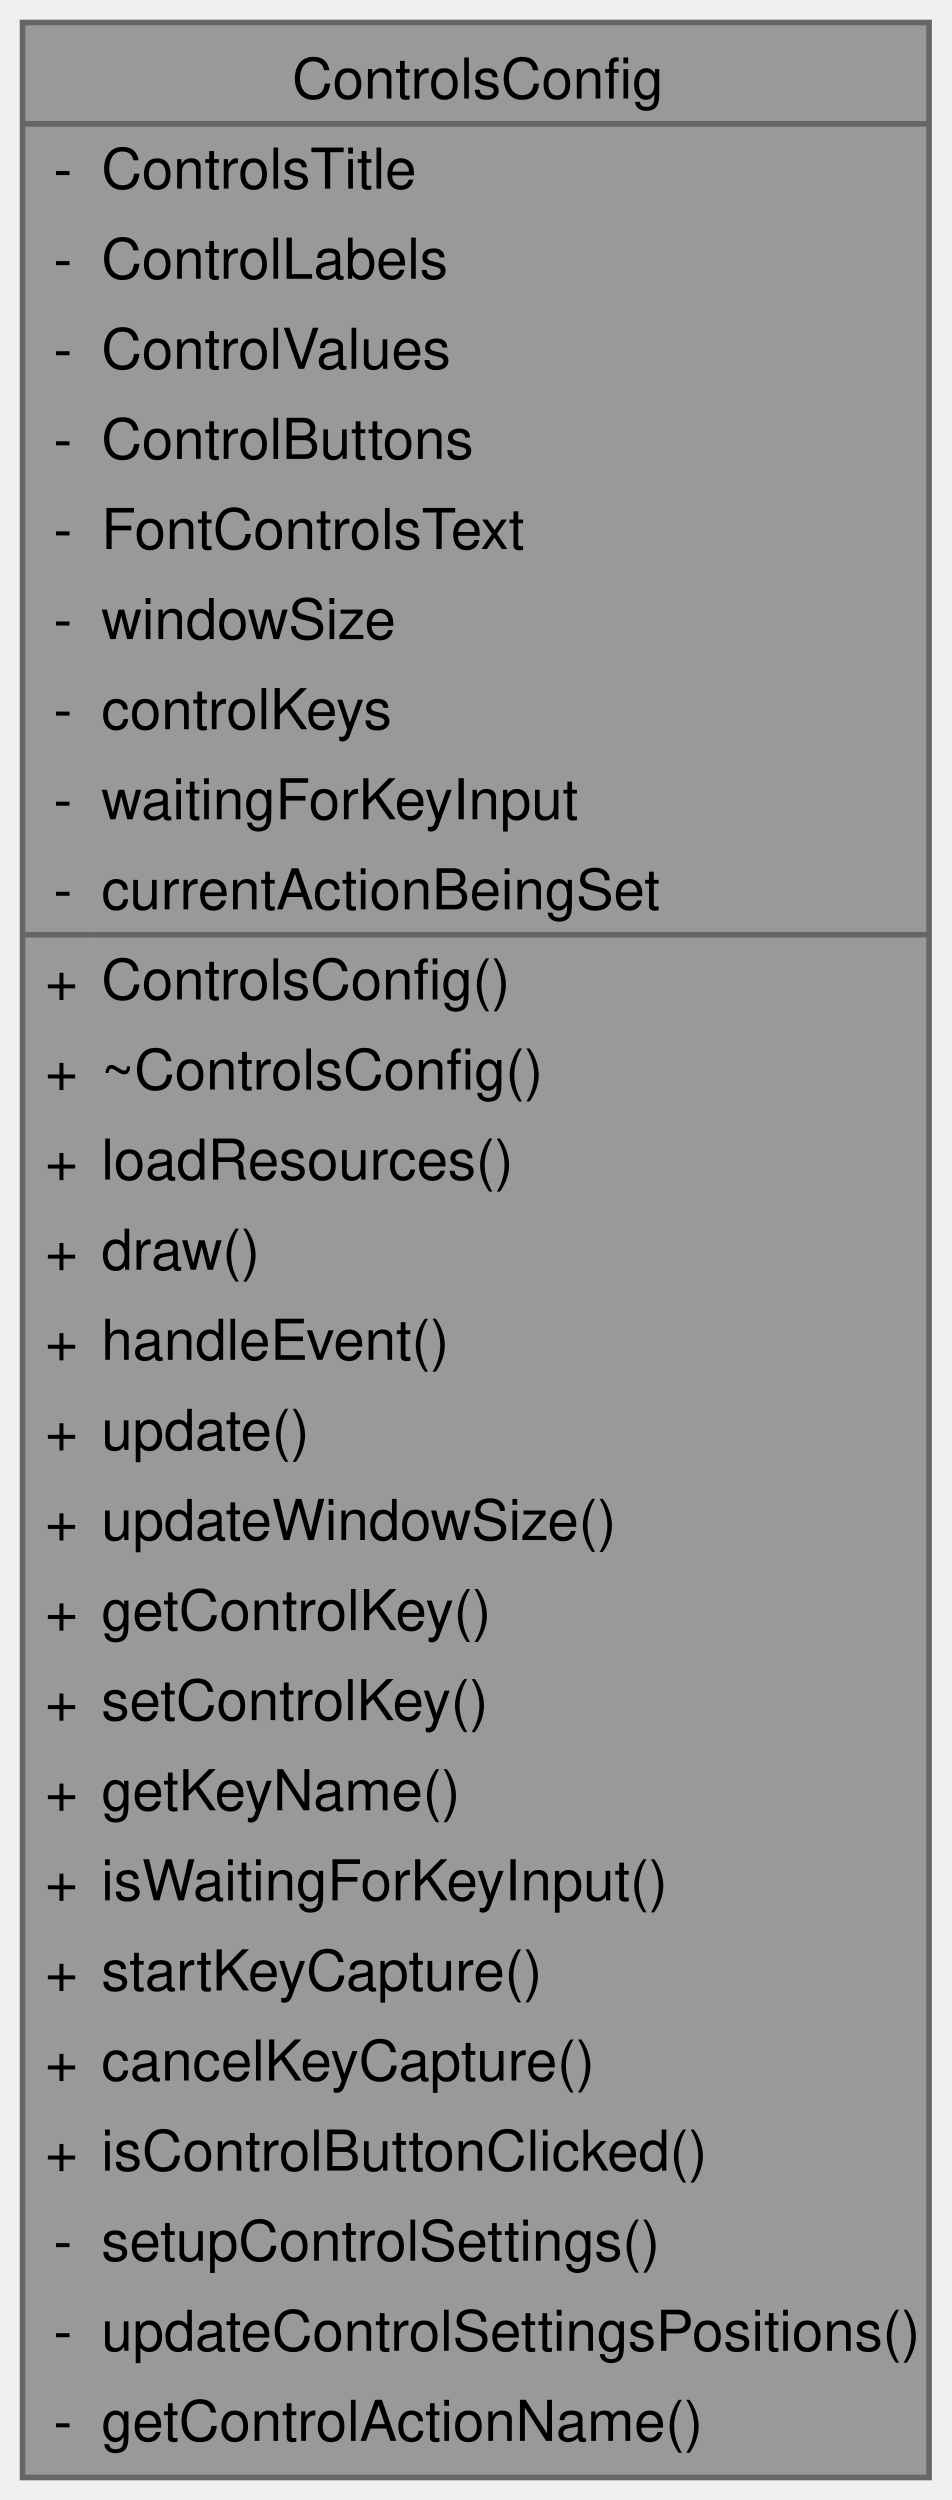
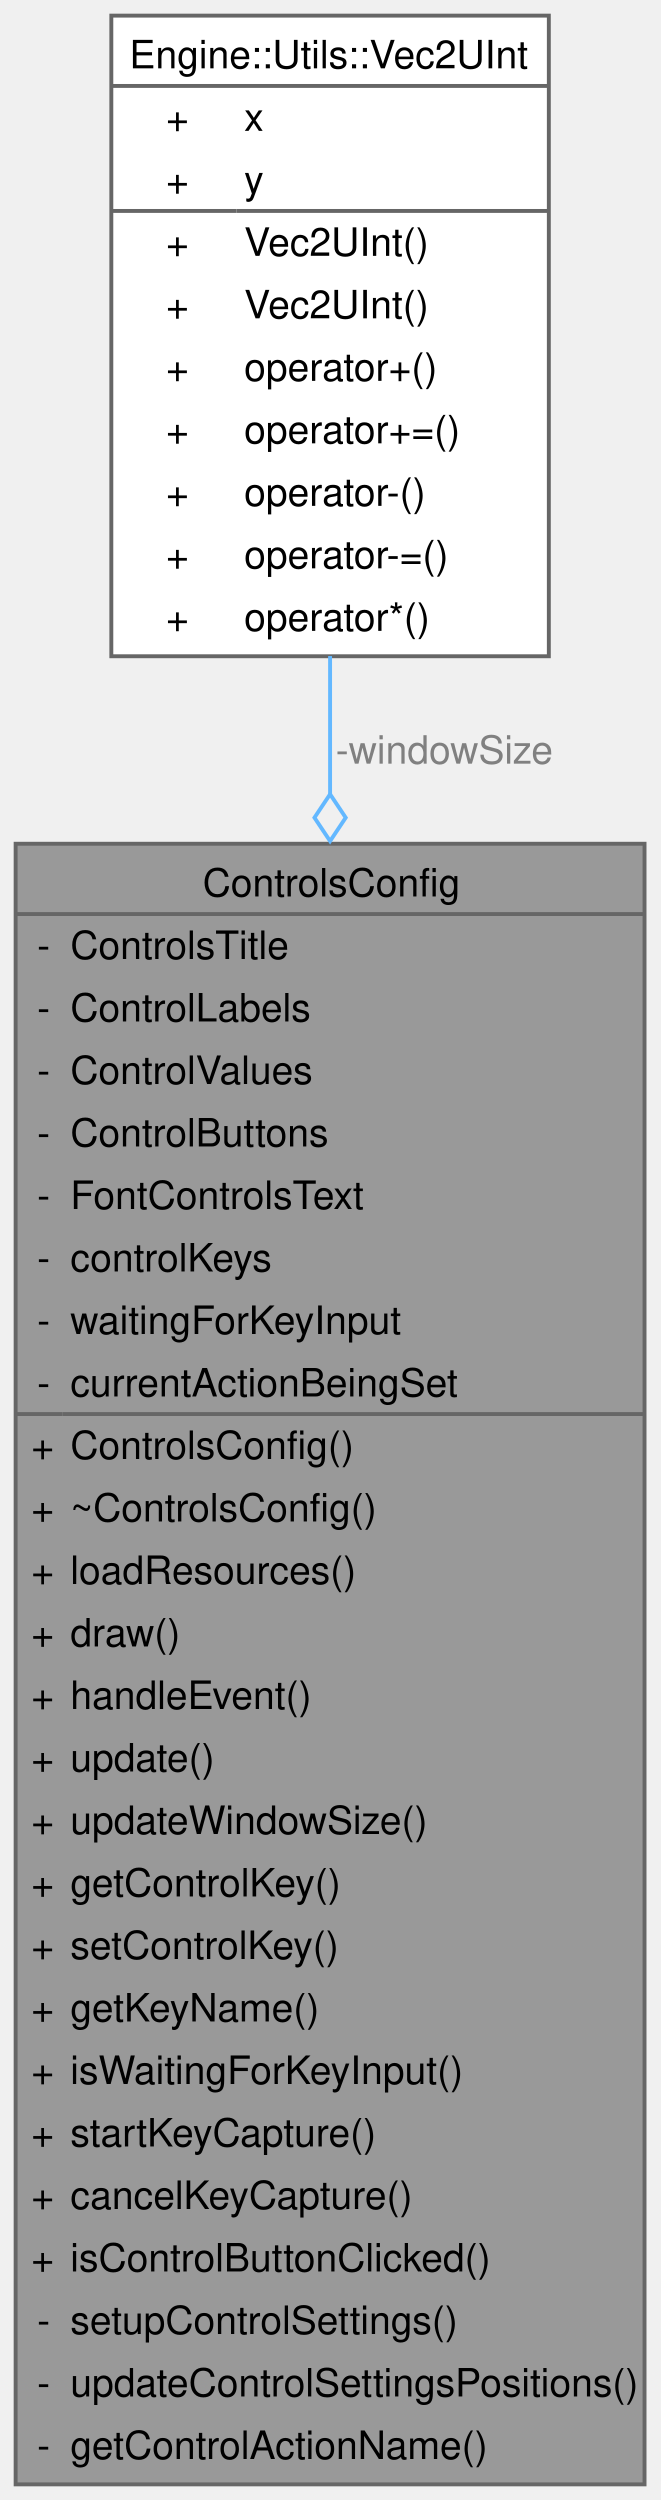
- <svg xmlns="http://www.w3.org/2000/svg" xmlns:xlink="http://www.w3.org/1999/xlink" width="169pt" height="444pt" viewBox="0.00 0.00 169.00 444.00">
-   <g id="graph0" class="graph" transform="scale(1 1) rotate(0) translate(4 440)">
+ <svg xmlns="http://www.w3.org/2000/svg" xmlns:xlink="http://www.w3.org/1999/xlink" width="169pt" height="640pt" viewBox="0.00 0.00 169.00 640.00">
+   <g id="graph0" class="graph" transform="scale(1 1) rotate(0) translate(4 636)">
    <g id="Node000001" class="node">
      <g id="a_Node000001">
        <a xlink:title=" ">
-           <polygon fill="#999999" stroke="none" points="161,-436 0,-436 0,0 161,0 161,-436" />
-           <text text-anchor="start" x="47.88" y="-422.5" font-family="Helvetica,sans-Serif" font-size="10.00">ControlsConfig</text>
-           <text text-anchor="start" x="5.5" y="-406.5" font-family="Helvetica,sans-Serif" font-size="10.00">-</text>
-           <text text-anchor="start" x="14" y="-406.5" font-family="Helvetica,sans-Serif" font-size="10.00">ControlsTitle</text>
+           <polygon fill="#999999" stroke="none" points="161,-420 0,-420 0,0 161,0 161,-420" />
+           <text text-anchor="start" x="47.88" y="-406.5" font-family="Helvetica,sans-Serif" font-size="10.00">ControlsConfig</text>
          <text text-anchor="start" x="5.5" y="-390.5" font-family="Helvetica,sans-Serif" font-size="10.00">-</text>
-           <text text-anchor="start" x="14" y="-390.5" font-family="Helvetica,sans-Serif" font-size="10.00">ControlLabels</text>
+           <text text-anchor="start" x="14" y="-390.5" font-family="Helvetica,sans-Serif" font-size="10.00">ControlsTitle</text>
          <text text-anchor="start" x="5.5" y="-374.5" font-family="Helvetica,sans-Serif" font-size="10.00">-</text>
-           <text text-anchor="start" x="14" y="-374.5" font-family="Helvetica,sans-Serif" font-size="10.00">ControlValues</text>
+           <text text-anchor="start" x="14" y="-374.5" font-family="Helvetica,sans-Serif" font-size="10.00">ControlLabels</text>
          <text text-anchor="start" x="5.5" y="-358.5" font-family="Helvetica,sans-Serif" font-size="10.00">-</text>
-           <text text-anchor="start" x="14" y="-358.5" font-family="Helvetica,sans-Serif" font-size="10.00">ControlButtons</text>
+           <text text-anchor="start" x="14" y="-358.5" font-family="Helvetica,sans-Serif" font-size="10.00">ControlValues</text>
          <text text-anchor="start" x="5.5" y="-342.5" font-family="Helvetica,sans-Serif" font-size="10.00">-</text>
-           <text text-anchor="start" x="14" y="-342.5" font-family="Helvetica,sans-Serif" font-size="10.00">FontControlsText</text>
+           <text text-anchor="start" x="14" y="-342.5" font-family="Helvetica,sans-Serif" font-size="10.00">ControlButtons</text>
          <text text-anchor="start" x="5.5" y="-326.5" font-family="Helvetica,sans-Serif" font-size="10.00">-</text>
-           <text text-anchor="start" x="14" y="-326.5" font-family="Helvetica,sans-Serif" font-size="10.00">windowSize</text>
+           <text text-anchor="start" x="14" y="-326.5" font-family="Helvetica,sans-Serif" font-size="10.00">FontControlsText</text>
          <text text-anchor="start" x="5.5" y="-310.5" font-family="Helvetica,sans-Serif" font-size="10.00">-</text>
          <text text-anchor="start" x="14" y="-310.5" font-family="Helvetica,sans-Serif" font-size="10.00">controlKeys</text>
          <text text-anchor="start" x="5.5" y="-294.5" font-family="Helvetica,sans-Serif" font-size="10.00">-</text>
          <text text-anchor="start" x="14" y="-294.5" font-family="Helvetica,sans-Serif" font-size="10.00">waitingForKeyInput</text>
          <text text-anchor="start" x="5.5" y="-278.5" font-family="Helvetica,sans-Serif" font-size="10.00">-</text>
          <text text-anchor="start" x="14" y="-278.5" font-family="Helvetica,sans-Serif" font-size="10.00">currentActionBeingSet</text>
          <text text-anchor="start" x="4" y="-262.5" font-family="Helvetica,sans-Serif" font-size="10.00">+</text>
          <text text-anchor="start" x="14" y="-262.5" font-family="Helvetica,sans-Serif" font-size="10.00">ControlsConfig()</text>
          <text text-anchor="start" x="4" y="-246.5" font-family="Helvetica,sans-Serif" font-size="10.00">+</text>
          <text text-anchor="start" x="14" y="-246.5" font-family="Helvetica,sans-Serif" font-size="10.00">~ControlsConfig()</text>
          <text text-anchor="start" x="4" y="-230.5" font-family="Helvetica,sans-Serif" font-size="10.00">+</text>
          <text text-anchor="start" x="14" y="-230.5" font-family="Helvetica,sans-Serif" font-size="10.00">loadResources()</text>
          <text text-anchor="start" x="4" y="-214.5" font-family="Helvetica,sans-Serif" font-size="10.00">+</text>
          <text text-anchor="start" x="14" y="-214.5" font-family="Helvetica,sans-Serif" font-size="10.00">draw()</text>
          <text text-anchor="start" x="4" y="-198.5" font-family="Helvetica,sans-Serif" font-size="10.00">+</text>
          <text text-anchor="start" x="14" y="-198.5" font-family="Helvetica,sans-Serif" font-size="10.00">handleEvent()</text>
          <text text-anchor="start" x="4" y="-182.5" font-family="Helvetica,sans-Serif" font-size="10.00">+</text>
          <text text-anchor="start" x="14" y="-182.5" font-family="Helvetica,sans-Serif" font-size="10.00">update()</text>
          <text text-anchor="start" x="4" y="-166.5" font-family="Helvetica,sans-Serif" font-size="10.00">+</text>
          <text text-anchor="start" x="14" y="-166.5" font-family="Helvetica,sans-Serif" font-size="10.00">updateWindowSize()</text>
          <text text-anchor="start" x="4" y="-150.5" font-family="Helvetica,sans-Serif" font-size="10.00">+</text>
          <text text-anchor="start" x="14" y="-150.5" font-family="Helvetica,sans-Serif" font-size="10.00">getControlKey()</text>
          <text text-anchor="start" x="4" y="-134.5" font-family="Helvetica,sans-Serif" font-size="10.00">+</text>
          <text text-anchor="start" x="14" y="-134.5" font-family="Helvetica,sans-Serif" font-size="10.00">setControlKey()</text>
          <text text-anchor="start" x="4" y="-118.5" font-family="Helvetica,sans-Serif" font-size="10.00">+</text>
          <text text-anchor="start" x="14" y="-118.5" font-family="Helvetica,sans-Serif" font-size="10.00">getKeyName()</text>
          <text text-anchor="start" x="4" y="-102.5" font-family="Helvetica,sans-Serif" font-size="10.00">+</text>
          <text text-anchor="start" x="14" y="-102.5" font-family="Helvetica,sans-Serif" font-size="10.00">isWaitingForKeyInput()</text>
          <text text-anchor="start" x="4" y="-86.5" font-family="Helvetica,sans-Serif" font-size="10.00">+</text>
          <text text-anchor="start" x="14" y="-86.5" font-family="Helvetica,sans-Serif" font-size="10.00">startKeyCapture()</text>
          <text text-anchor="start" x="4" y="-70.5" font-family="Helvetica,sans-Serif" font-size="10.00">+</text>
          <text text-anchor="start" x="14" y="-70.5" font-family="Helvetica,sans-Serif" font-size="10.00">cancelKeyCapture()</text>
          <text text-anchor="start" x="4" y="-54.5" font-family="Helvetica,sans-Serif" font-size="10.00">+</text>
          <text text-anchor="start" x="14" y="-54.5" font-family="Helvetica,sans-Serif" font-size="10.00">isControlButtonClicked()</text>
          <text text-anchor="start" x="5.5" y="-38.5" font-family="Helvetica,sans-Serif" font-size="10.00">-</text>
          <text text-anchor="start" x="14" y="-38.5" font-family="Helvetica,sans-Serif" font-size="10.00">setupControlSettings()</text>
          <text text-anchor="start" x="5.5" y="-22.5" font-family="Helvetica,sans-Serif" font-size="10.00">-</text>
          <text text-anchor="start" x="14" y="-22.5" font-family="Helvetica,sans-Serif" font-size="10.00">updateControlSettingsPositions()</text>
          <text text-anchor="start" x="5.5" y="-6.5" font-family="Helvetica,sans-Serif" font-size="10.00">-</text>
          <text text-anchor="start" x="14" y="-6.5" font-family="Helvetica,sans-Serif" font-size="10.00">getControlActionName()</text>
-           <polygon fill="#666666" stroke="#666666" points="0,-418 0,-418 161,-418 161,-418 0,-418" />
+           <polygon fill="#666666" stroke="#666666" points="0,-402 0,-402 161,-402 161,-402 0,-402" />
          <polygon fill="#666666" stroke="#666666" points="0,-274 0,-274 12,-274 12,-274 0,-274" />
          <polygon fill="#666666" stroke="#666666" points="12,-274 12,-274 161,-274 161,-274 12,-274" />
-           <polygon fill="none" stroke="#666666" points="0,0 0,-436 161,-436 161,0 0,0" />
+           <polygon fill="none" stroke="#666666" points="0,0 0,-420 161,-420 161,0 0,0" />
        </a>
      </g>
    </g>
+     <g id="Node000002" class="node">
+       <g id="a_Node000002">
+         <a xlink:href="classEngine_1_1Utils_1_1Vec2UInt.html" target="_top" xlink:title=" ">
+           <polygon fill="white" stroke="none" points="136.5,-632 24.5,-632 24.5,-468 136.5,-468 136.5,-632" />
+           <text text-anchor="start" x="29.12" y="-618.5" font-family="Helvetica,sans-Serif" font-size="10.00">Engine::Utils::Vec2UInt</text>
+           <text text-anchor="start" x="38.5" y="-602.5" font-family="Helvetica,sans-Serif" font-size="10.00">+</text>
+           <text text-anchor="start" x="58.5" y="-602.5" font-family="Helvetica,sans-Serif" font-size="10.00">x</text>
+           <text text-anchor="start" x="38.5" y="-586.5" font-family="Helvetica,sans-Serif" font-size="10.00">+</text>
+           <text text-anchor="start" x="58.5" y="-586.5" font-family="Helvetica,sans-Serif" font-size="10.00">y</text>
+           <text text-anchor="start" x="38.5" y="-570.5" font-family="Helvetica,sans-Serif" font-size="10.00">+</text>
+           <text text-anchor="start" x="58.5" y="-570.5" font-family="Helvetica,sans-Serif" font-size="10.00">Vec2UInt()</text>
+           <text text-anchor="start" x="38.5" y="-554.5" font-family="Helvetica,sans-Serif" font-size="10.00">+</text>
+           <text text-anchor="start" x="58.5" y="-554.5" font-family="Helvetica,sans-Serif" font-size="10.00">Vec2UInt()</text>
+           <text text-anchor="start" x="38.5" y="-538.5" font-family="Helvetica,sans-Serif" font-size="10.00">+</text>
+           <text text-anchor="start" x="58.5" y="-538.5" font-family="Helvetica,sans-Serif" font-size="10.00">operator+()</text>
+           <text text-anchor="start" x="38.5" y="-522.5" font-family="Helvetica,sans-Serif" font-size="10.00">+</text>
+           <text text-anchor="start" x="58.5" y="-522.5" font-family="Helvetica,sans-Serif" font-size="10.00">operator+=()</text>
+           <text text-anchor="start" x="38.5" y="-506.5" font-family="Helvetica,sans-Serif" font-size="10.00">+</text>
+           <text text-anchor="start" x="58.5" y="-506.5" font-family="Helvetica,sans-Serif" font-size="10.00">operator-()</text>
+           <text text-anchor="start" x="38.5" y="-490.5" font-family="Helvetica,sans-Serif" font-size="10.00">+</text>
+           <text text-anchor="start" x="58.5" y="-490.5" font-family="Helvetica,sans-Serif" font-size="10.00">operator-=()</text>
+           <text text-anchor="start" x="38.5" y="-474.5" font-family="Helvetica,sans-Serif" font-size="10.00">+</text>
+           <text text-anchor="start" x="58.5" y="-474.5" font-family="Helvetica,sans-Serif" font-size="10.00">operator*()</text>
+           <polygon fill="#666666" stroke="#666666" points="24.5,-614 24.5,-614 136.5,-614 136.5,-614 24.5,-614" />
+           <polygon fill="#666666" stroke="#666666" points="24.5,-582 24.5,-582 56.5,-582 56.5,-582 24.5,-582" />
+           <polygon fill="#666666" stroke="#666666" points="56.5,-582 56.5,-582 136.5,-582 136.5,-582 56.5,-582" />
+           <polygon fill="none" stroke="#666666" points="24.5,-468 24.5,-632 136.5,-632 136.5,-468 24.5,-468" />
+         </a>
+       </g>
+     </g>
+     <g id="edge1_Node000001_Node000002" class="edge">
+       <g id="a_edge1_Node000001_Node000002">
+         <a xlink:title=" ">
+           <path fill="none" stroke="#63b8ff" d="M80.5,-468.04C80.5,-456.88 80.5,-445.01 80.5,-432.72" />
+           <polygon fill="none" stroke="#63b8ff" points="80.5,-432.68 76.5,-426.68 80.5,-420.68 84.5,-426.68 80.5,-432.68" />
+         </a>
+       </g>
+       <text text-anchor="middle" x="109.75" y="-440.5" font-family="Helvetica,sans-Serif" font-size="10.00" fill="grey"> -windowSize</text>
+     </g>
  </g>
</svg>
